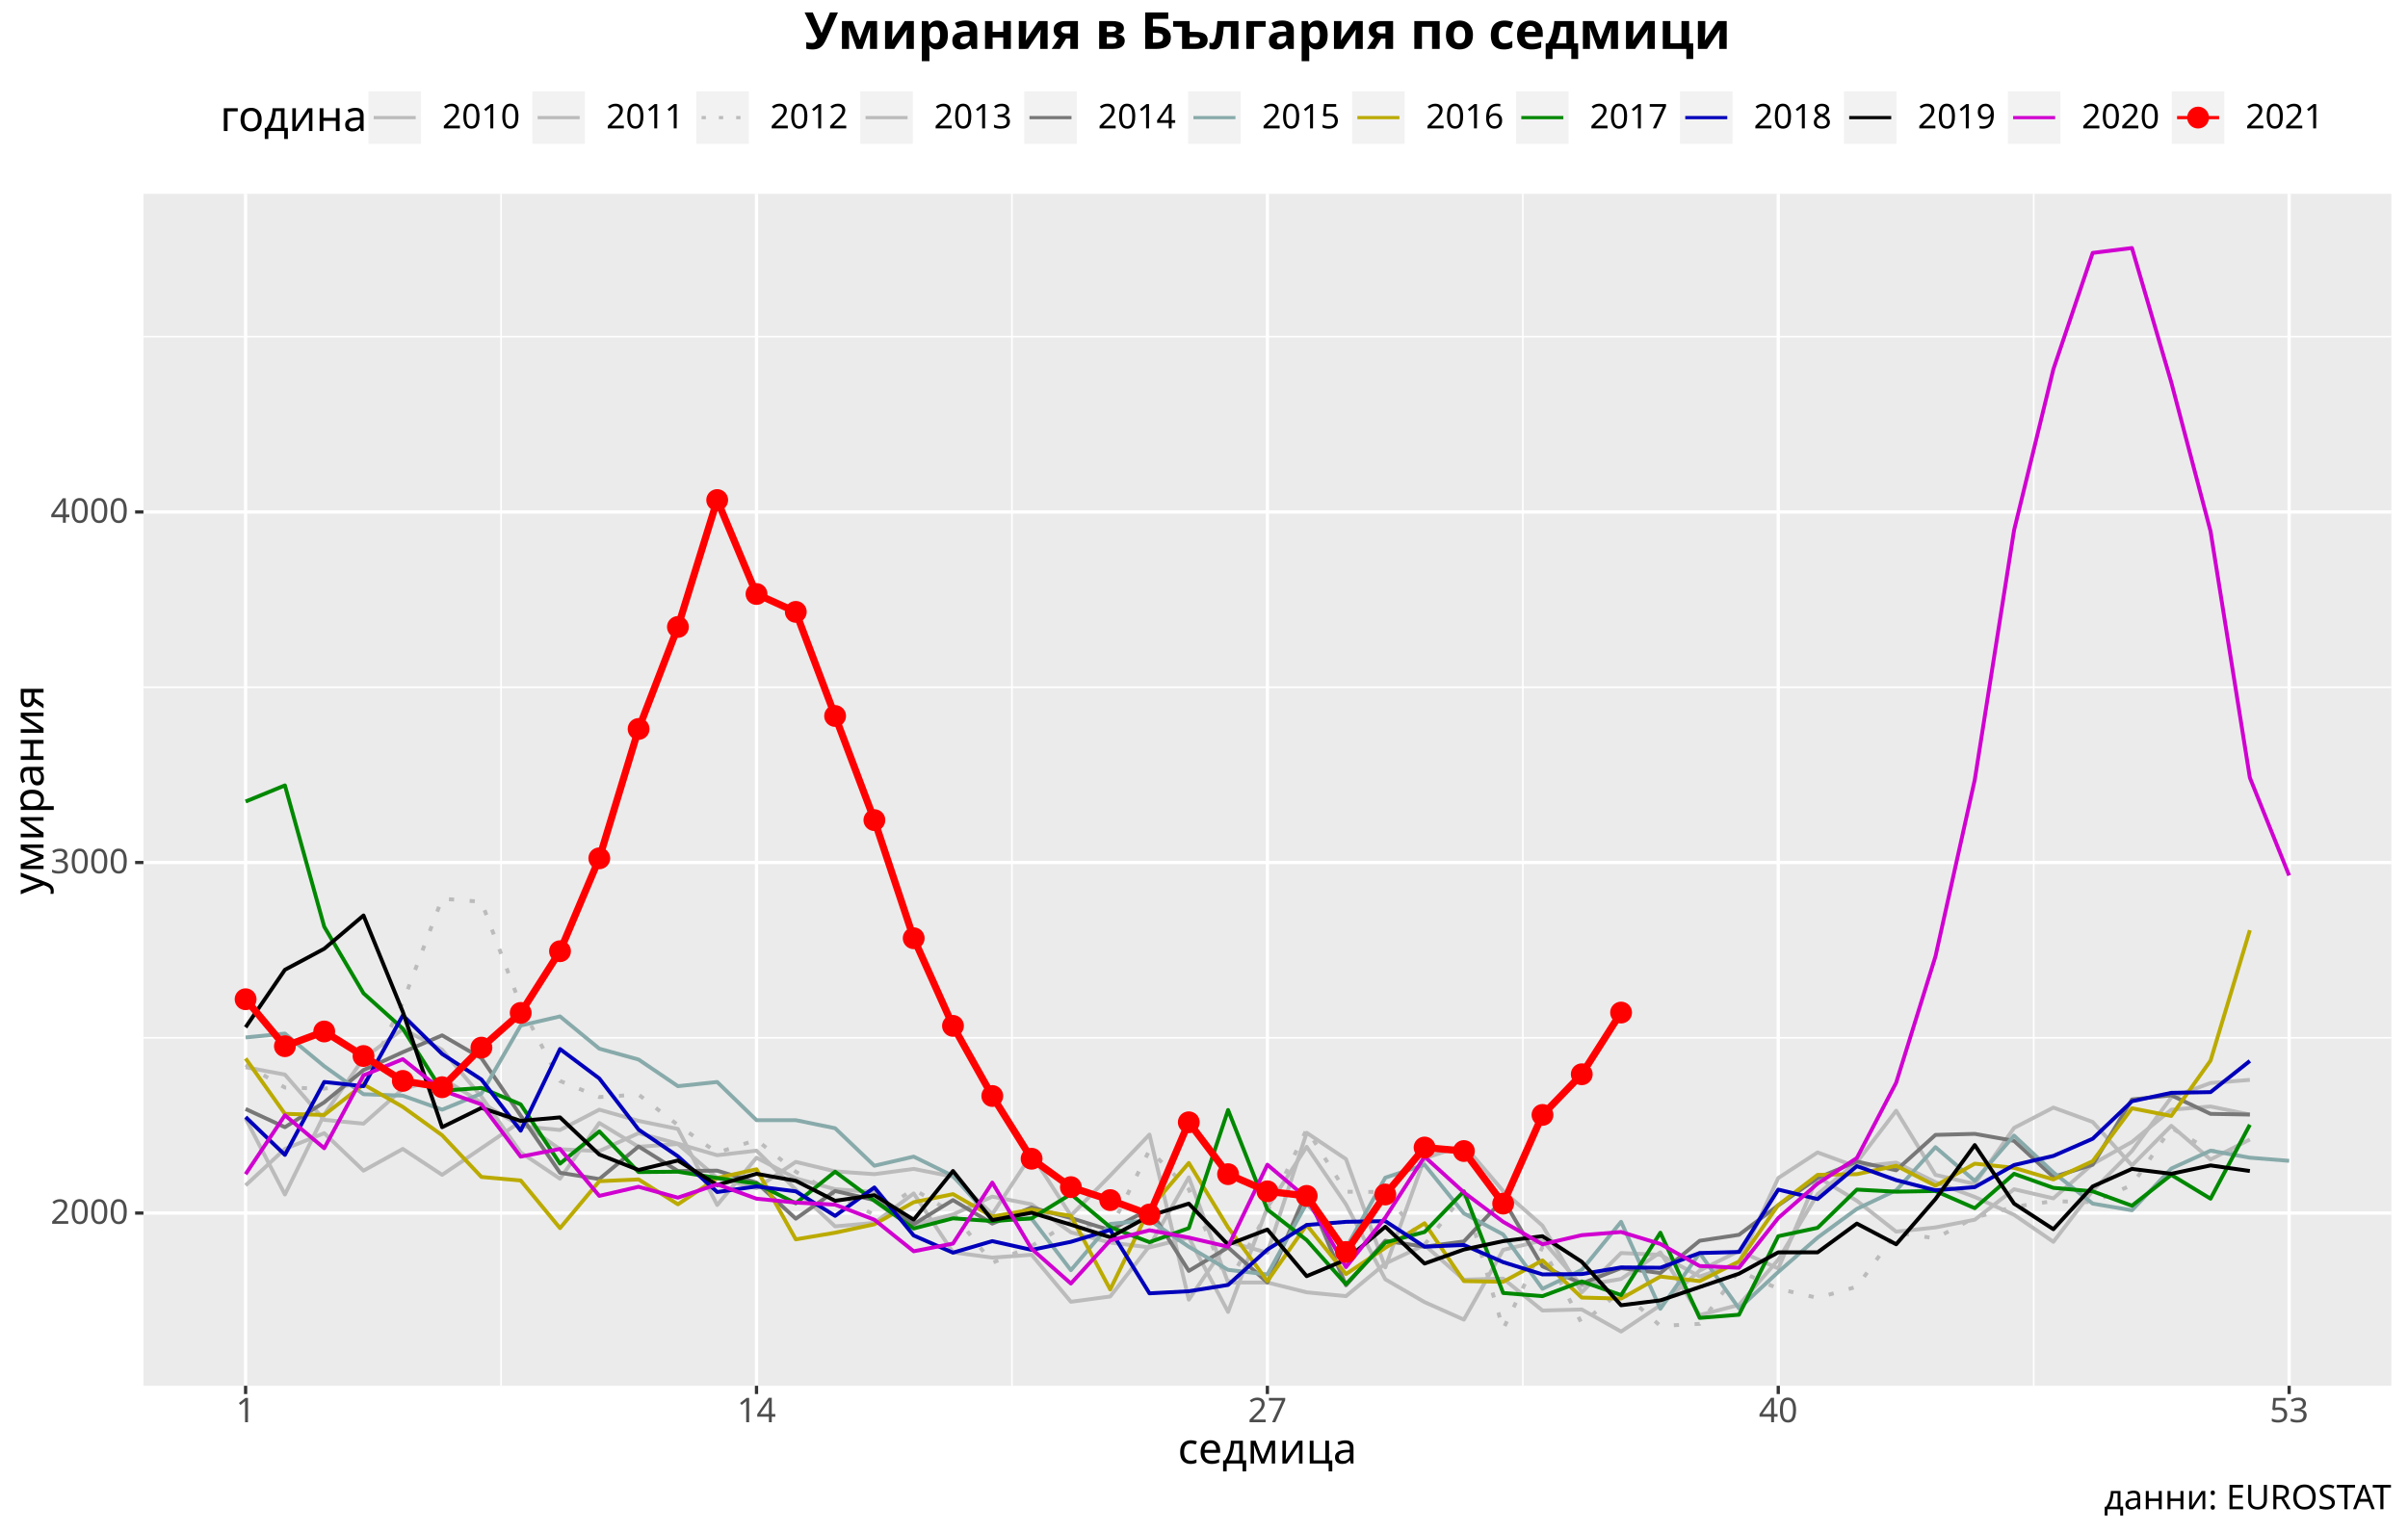
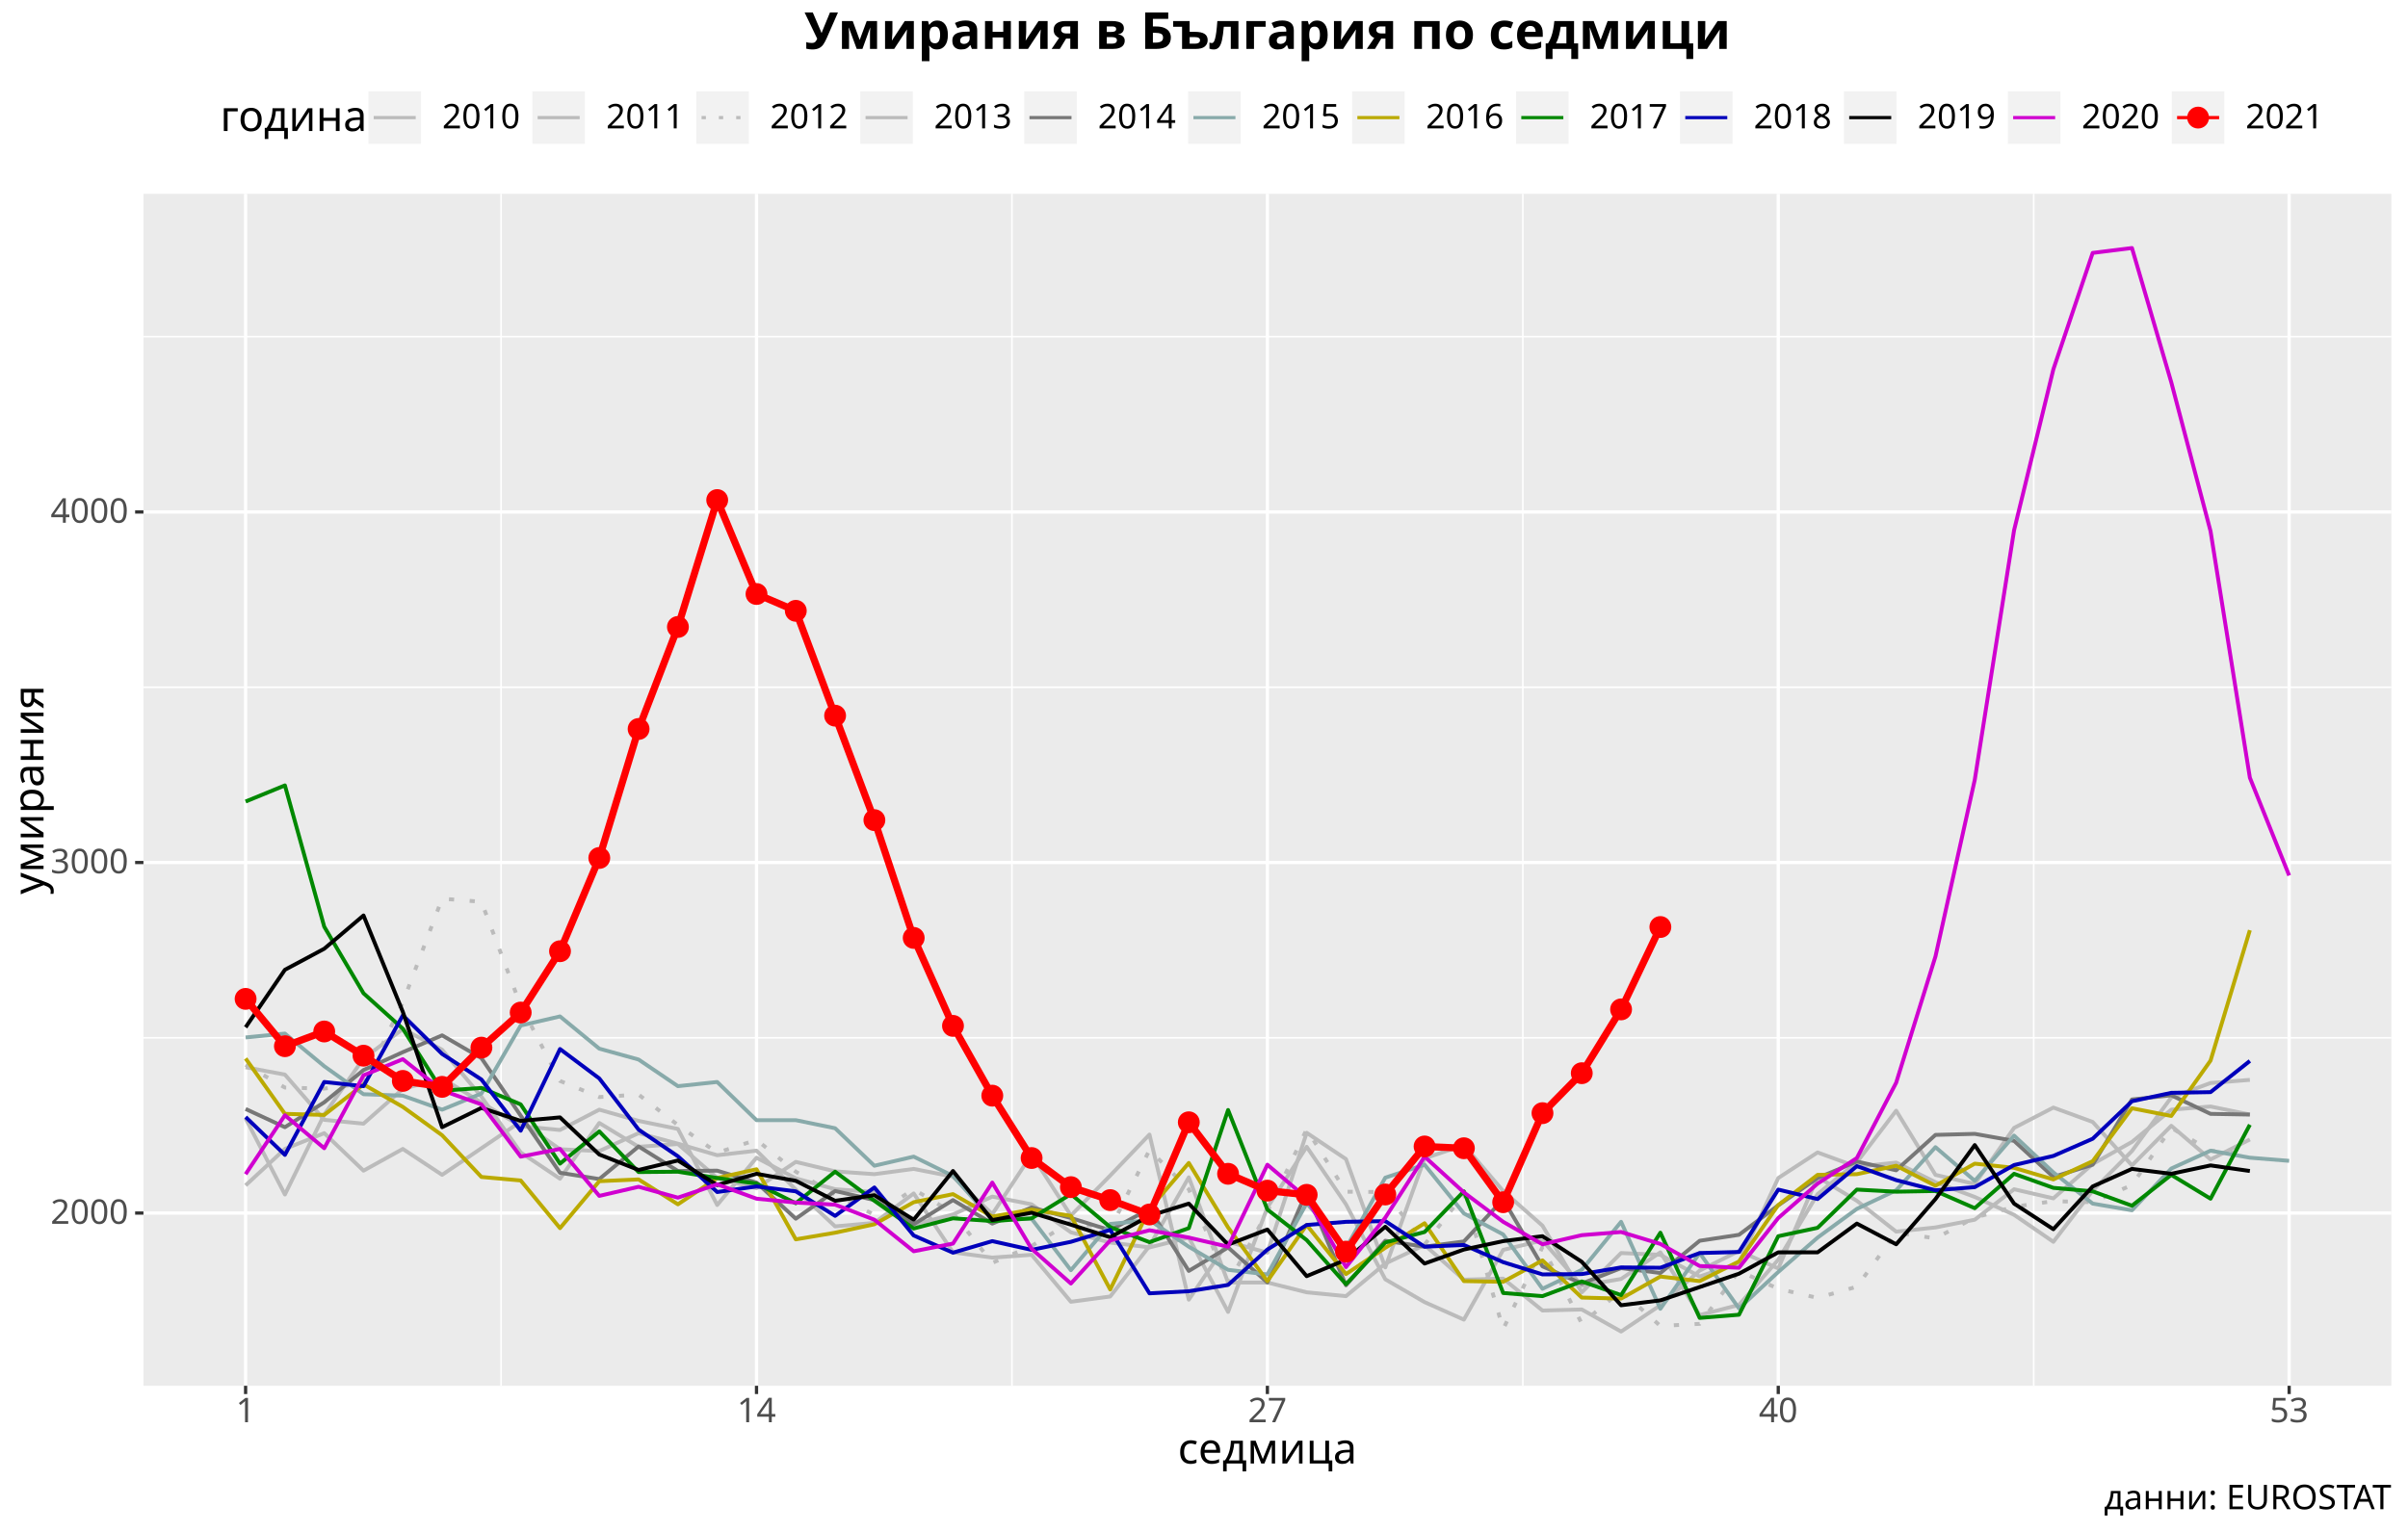
<svg xmlns="http://www.w3.org/2000/svg" class="svglite" viewBox="0 0 792.00 504.00">
  <defs>
    <style type="text/css">
    .svglite line, .svglite polyline, .svglite polygon, .svglite path, .svglite rect, .svglite circle {
      fill: none;
      stroke: #000000;
      stroke-linecap: round;
      stroke-linejoin: round;
      stroke-miterlimit: 10.00;
    }
  </style>
  </defs>
  <rect width="100%" height="100%" style="stroke: none; fill: #FFFFFF;" />
  <defs>
    <clipPath id="cpMC4wMHw3OTIuMDB8MC4wMHw1MDQuMDA=">
      <rect x="0.00" y="0.00" width="792.00" height="504.00" />
    </clipPath>
  </defs>
  <g clip-path="url(#cpMC4wMHw3OTIuMDB8MC4wMHw1MDQuMDA=)">
    <rect x="-0" y="-0" width="792.00" height="504.00" style="stroke-width: 1.07; stroke: #FFFFFF; fill: #FFFFFF;" />
  </g>
  <defs>
    <clipPath id="cpNDcuMTh8Nzg2LjUyfDYzLjc3fDQ1NS45MQ==">
      <rect x="47.18" y="63.77" width="739.34" height="392.14" />
    </clipPath>
  </defs>
  <g clip-path="url(#cpNDcuMTh8Nzg2LjUyfDYzLjc3fDQ1NS45MQ==)">
    <rect x="47.18" y="63.77" width="739.34" height="392.14" style="stroke-width: 1.07; stroke: none; fill: #EBEBEB;" />
    <polyline points="47.18,341.44 786.52,341.44 " style="stroke-width: 0.53; stroke: #FFFFFF; stroke-linecap: butt;" />
    <polyline points="47.18,226.11 786.52,226.11 " style="stroke-width: 0.53; stroke: #FFFFFF; stroke-linecap: butt;" />
    <polyline points="47.18,110.77 786.52,110.77 " style="stroke-width: 0.53; stroke: #FFFFFF; stroke-linecap: butt;" />
    <polyline points="164.80,455.91 164.80,63.77 " style="stroke-width: 0.53; stroke: #FFFFFF; stroke-linecap: butt;" />
    <polyline points="332.83,455.91 332.83,63.77 " style="stroke-width: 0.53; stroke: #FFFFFF; stroke-linecap: butt;" />
    <polyline points="500.87,455.91 500.87,63.77 " style="stroke-width: 0.53; stroke: #FFFFFF; stroke-linecap: butt;" />
    <polyline points="668.90,455.91 668.90,63.77 " style="stroke-width: 0.53; stroke: #FFFFFF; stroke-linecap: butt;" />
    <polyline points="47.18,399.10 786.52,399.10 " style="stroke-width: 1.07; stroke: #FFFFFF; stroke-linecap: butt;" />
    <polyline points="47.18,283.77 786.52,283.77 " style="stroke-width: 1.07; stroke: #FFFFFF; stroke-linecap: butt;" />
    <polyline points="47.18,168.44 786.52,168.44 " style="stroke-width: 1.07; stroke: #FFFFFF; stroke-linecap: butt;" />
    <polyline points="80.78,455.91 80.78,63.77 " style="stroke-width: 1.07; stroke: #FFFFFF; stroke-linecap: butt;" />
    <polyline points="248.82,455.91 248.82,63.77 " style="stroke-width: 1.07; stroke: #FFFFFF; stroke-linecap: butt;" />
    <polyline points="416.85,455.91 416.85,63.77 " style="stroke-width: 1.07; stroke: #FFFFFF; stroke-linecap: butt;" />
    <polyline points="584.88,455.91 584.88,63.77 " style="stroke-width: 1.07; stroke: #FFFFFF; stroke-linecap: butt;" />
    <polyline points="752.91,455.91 752.91,63.77 " style="stroke-width: 1.07; stroke: #FFFFFF; stroke-linecap: butt;" />
    <polyline points="80.78,367.96 93.71,392.99 106.64,366.69 119.56,348.24 132.49,338.55 145.41,345.36 158.34,360.81 171.26,379.15 184.19,387.80 197.11,369.46 210.04,377.30 222.97,376.38 235.89,387.57 248.82,390.91 261.74,382.26 274.67,385.38 287.59,386.30 300.52,384.57 313.44,387.11 326.37,399.45 339.30,379.84 352.22,399.91 365.15,386.76 378.07,373.27 391.00,427.59 403.92,408.56 416.85,412.13 429.77,372.69 442.70,381.34 455.63,416.98 468.55,381.11 481.48,376.73 494.40,391.84 507.33,403.25 520.25,425.17 533.18,412.25 546.10,412.83 559.03,419.98 571.96,415.48 584.88,387.57 597.81,379.15 610.73,383.88 623.66,382.49 636.58,388.95 649.51,393.80 662.44,399.68 675.36,408.56 688.29,391.72 701.21,378.69 714.14,361.04 727.06,356.31 739.99,355.28 " style="stroke-width: 1.28; stroke: #BBBBBB; stroke-linecap: butt;" />
    <polyline points="80.78,351.12 93.71,353.55 106.64,368.42 119.56,369.69 132.49,358.27 145.41,354.70 158.34,362.77 171.26,370.50 184.19,371.77 197.11,365.08 210.04,368.77 222.97,371.42 235.89,396.45 248.82,380.88 261.74,387.68 274.67,391.26 287.59,392.18 300.52,402.91 313.44,399.56 326.37,393.68 339.30,396.22 352.22,405.44 365.15,408.79 378.07,410.40 391.00,407.17 403.92,431.62 416.85,397.26 429.77,377.30 442.70,396.22 455.63,420.90 468.55,428.40 481.48,434.16 494.40,411.21 507.33,408.10 520.25,422.97 533.18,420.78 546.10,412.02 559.03,432.66 571.96,429.32 584.88,414.44 597.81,392.87 610.73,382.38 623.66,365.42 636.58,386.53 649.51,389.53 662.44,371.08 675.36,364.39 688.29,369.12 701.21,383.42 714.14,370.38 727.06,381.46 739.99,374.88 " style="stroke-width: 1.28; stroke: #BBBBBB; stroke-linecap: butt;" />
    <polyline points="80.78,350.32 93.71,357.81 106.64,358.16 119.56,356.43 132.49,329.79 145.41,295.65 158.34,296.69 171.26,330.83 184.19,355.62 197.11,360.93 210.04,360.12 222.97,370.15 235.89,379.26 248.82,375.00 261.74,385.49 274.67,392.99 287.59,399.68 300.52,391.26 313.44,399.10 326.37,415.48 339.30,409.94 352.22,401.98 365.15,404.41 378.07,378.34 391.00,391.26 403.92,422.40 416.85,398.64 429.77,371.54 442.70,392.07 455.63,392.18 468.55,409.48 481.48,392.87 494.40,437.28 507.33,410.29 520.25,435.43 533.18,424.70 546.10,436.24 559.03,435.55 571.96,418.13 584.88,424.01 597.81,427.01 610.73,423.32 623.66,405.56 636.58,407.41 649.51,400.60 662.44,397.03 675.36,395.18 688.29,395.53 701.21,389.87 714.14,371.08 727.06,378.57 739.99,379.73 " style="stroke-width: 1.28; stroke: #BBBBBB; stroke-dasharray: 1.71,5.12; stroke-linecap: butt;" />
    <polyline points="80.78,389.99 93.71,378.00 106.64,372.81 119.56,385.15 132.49,378.00 145.41,386.53 158.34,377.77 171.26,369.00 184.19,378.11 197.11,378.69 210.04,372.81 222.97,376.27 235.89,380.07 248.82,378.57 261.74,391.37 274.67,403.48 287.59,402.33 300.52,392.64 313.44,412.02 326.37,413.75 339.30,412.83 352.22,428.28 365.15,426.55 378.07,409.94 391.00,387.34 403.92,421.94 416.85,421.94 429.77,425.17 442.70,426.43 455.63,415.71 468.55,409.60 481.48,421.01 494.40,420.67 507.33,431.16 520.25,430.82 533.18,438.08 546.10,429.43 559.03,418.02 571.96,411.56 584.88,417.32 597.81,387.22 610.73,395.06 623.66,405.21 636.58,403.83 649.51,401.29 662.44,391.26 675.36,394.26 688.29,382.96 701.21,375.69 714.14,365.08 727.06,364.04 739.99,366.69 " style="stroke-width: 1.28; stroke: #BBBBBB; stroke-linecap: butt;" />
    <polyline points="80.78,364.85 93.71,370.85 106.64,362.66 119.56,352.05 132.49,346.16 145.41,340.63 158.34,348.13 171.26,367.04 184.19,385.84 197.11,387.91 210.04,377.19 222.97,385.26 235.89,385.15 248.82,389.07 261.74,400.95 274.67,391.84 287.59,394.83 300.52,402.79 313.44,394.83 326.37,402.56 339.30,397.26 352.22,400.72 365.15,404.75 378.07,397.72 391.00,418.13 403.92,410.40 416.85,421.94 429.77,392.07 442.70,422.86 455.63,408.21 468.55,410.17 481.48,408.44 494.40,394.60 507.33,416.63 520.25,422.28 533.18,417.21 546.10,418.82 559.03,408.21 571.96,406.25 584.88,396.56 597.81,387.57 610.73,382.15 623.66,385.03 636.58,373.38 649.51,373.04 662.44,375.34 675.36,387.22 688.29,383.19 701.21,361.73 714.14,360.35 727.06,366.46 739.99,366.69 " style="stroke-width: 1.28; stroke: #777777; stroke-linecap: butt;" />
    <polyline points="80.78,341.32 93.71,340.05 106.64,350.78 119.56,360.00 132.49,360.47 145.41,365.08 158.34,359.77 171.26,337.40 184.19,334.40 197.11,345.01 210.04,348.59 222.97,357.35 235.89,355.97 248.82,368.54 261.74,368.54 274.67,371.19 287.59,383.53 300.52,380.53 313.44,386.88 326.37,401.29 339.30,400.95 352.22,417.90 365.15,402.68 378.07,401.41 391.00,410.17 403.92,417.78 416.85,419.28 429.77,395.87 442.70,410.63 455.63,387.45 468.55,383.19 481.48,399.22 494.40,406.14 507.33,424.01 520.25,417.78 533.18,401.98 546.10,430.59 559.03,412.25 571.96,430.47 584.88,418.48 597.81,407.17 610.73,397.72 623.66,391.60 636.58,377.42 649.51,388.49 662.44,373.61 675.36,385.72 688.29,395.99 701.21,398.18 714.14,384.45 727.06,378.57 739.99,380.88 752.91,381.92 " style="stroke-width: 1.28; stroke: #88AAAA; stroke-linecap: butt;" />
    <polyline points="80.78,348.24 93.71,366.46 106.64,366.81 119.56,356.78 132.49,364.16 145.41,373.50 158.34,387.22 171.26,388.38 184.19,404.06 197.11,388.61 210.04,388.03 222.97,396.22 235.89,387.57 248.82,384.69 261.74,407.75 274.67,405.56 287.59,402.79 300.52,395.53 313.44,392.87 326.37,400.25 339.30,397.95 352.22,400.02 365.15,424.24 378.07,397.72 391.00,382.61 403.92,403.83 416.85,421.48 429.77,403.02 442.70,419.17 455.63,410.52 468.55,402.45 481.48,421.48 494.40,421.71 507.33,414.67 520.25,426.90 533.18,427.24 546.10,419.98 559.03,421.48 571.96,415.02 584.88,396.45 597.81,386.53 610.73,386.30 623.66,383.53 636.58,390.11 649.51,382.84 662.44,384.22 675.36,388.03 688.29,382.03 701.21,364.62 714.14,367.15 727.06,348.93 739.99,306.03 " style="stroke-width: 1.28; stroke: #BBAA00; stroke-linecap: butt;" />
    <polyline points="80.78,263.70 93.71,258.40 106.64,304.88 119.56,326.79 132.49,338.44 145.41,358.85 158.34,357.93 171.26,363.35 184.19,382.84 197.11,372.23 210.04,385.61 222.97,385.49 235.89,387.57 248.82,389.41 261.74,395.87 274.67,385.49 287.59,395.06 300.52,404.18 313.44,400.83 326.37,401.75 339.30,400.83 352.22,392.87 365.15,403.71 378.07,408.67 391.00,404.06 403.92,365.19 416.85,397.95 429.77,407.98 442.70,422.51 455.63,408.79 468.55,405.33 481.48,391.95 494.40,425.40 507.33,426.43 520.25,421.59 533.18,426.09 546.10,405.56 559.03,433.59 571.96,432.55 584.88,406.71 597.81,403.95 610.73,391.37 623.66,392.07 636.58,391.84 649.51,397.49 662.44,386.18 675.36,390.80 688.29,391.95 701.21,396.68 714.14,386.53 727.06,394.37 739.99,370.04 " style="stroke-width: 1.28; stroke: #008800; stroke-linecap: butt;" />
    <polyline points="80.78,367.50 93.71,379.96 106.64,355.97 119.56,357.35 132.49,334.05 145.41,346.74 158.34,355.16 171.26,372.00 184.19,345.13 197.11,354.81 210.04,371.65 222.97,380.42 235.89,392.18 248.82,390.34 261.74,391.95 274.67,400.02 287.59,390.68 300.52,406.48 313.44,412.13 326.37,408.33 339.30,411.21 352.22,408.56 365.15,404.64 378.07,425.51 391.00,424.82 403.92,422.74 416.85,411.10 429.77,403.02 442.70,401.98 455.63,401.75 468.55,410.17 481.48,409.60 494.40,415.25 507.33,419.28 520.25,419.17 533.18,416.98 546.10,417.09 559.03,412.25 571.96,411.90 584.88,391.37 597.81,394.49 610.73,383.65 623.66,388.26 636.58,391.60 649.51,390.57 662.44,383.30 675.36,380.30 688.29,374.65 701.21,362.31 714.14,359.54 727.06,359.31 739.99,349.05 " style="stroke-width: 1.28; stroke: #0000BB; stroke-linecap: butt;" />
    <polyline points="80.78,337.98 93.71,319.06 106.64,312.14 119.56,301.19 132.49,332.90 145.41,370.85 158.34,364.50 171.26,368.77 184.19,367.62 197.11,379.84 210.04,384.92 222.97,381.80 235.89,389.87 248.82,386.18 261.74,388.49 274.67,395.06 287.59,393.22 300.52,401.29 313.44,385.26 326.37,401.41 339.30,398.99 352.22,402.91 365.15,407.06 378.07,400.02 391.00,395.99 403.92,409.48 416.85,404.52 429.77,419.86 442.70,414.44 455.63,403.60 468.55,415.71 481.48,411.10 494.40,408.33 507.33,406.71 520.25,415.13 533.18,429.43 546.10,427.82 559.03,423.44 571.96,419.05 584.88,412.02 597.81,412.02 610.73,402.56 623.66,409.37 636.58,394.49 649.51,376.73 662.44,395.99 675.36,404.41 688.29,390.34 701.21,384.57 714.14,386.18 727.06,383.42 739.99,385.26 " style="stroke-width: 1.28; stroke-linecap: butt;" />
    <polyline points="80.78,386.30 93.71,366.92 106.64,377.77 119.56,353.78 132.49,348.47 145.41,358.74 158.34,363.35 171.26,380.53 184.19,378.00 197.11,393.45 210.04,390.45 222.97,394.03 235.89,389.64 248.82,394.37 261.74,395.64 274.67,396.33 287.59,401.29 300.52,411.67 313.44,409.14 326.37,389.07 339.30,410.87 352.22,422.28 365.15,408.10 378.07,404.75 391.00,407.17 403.92,410.17 416.85,383.19 429.77,394.14 442.70,416.86 455.63,400.60 468.55,380.53 481.48,392.30 494.40,401.98 507.33,409.37 520.25,406.37 533.18,405.33 546.10,409.25 559.03,416.52 571.96,417.09 584.88,400.72 597.81,389.41 610.73,380.99 623.66,356.20 636.58,314.68 649.51,256.55 662.44,174.44 675.36,121.50 688.29,83.21 701.21,81.60 714.14,125.77 727.06,174.78 739.99,255.86 752.91,288.04 " style="stroke-width: 1.28; stroke: #D000D0; stroke-linecap: butt;" />
-     <polyline points="80.78,328.75 93.71,344.20 106.64,339.36 119.56,347.43 132.49,355.62 145.41,357.70 158.34,344.67 171.26,333.25 184.19,312.95 197.11,282.39 210.04,239.83 222.97,206.27 235.89,164.52 248.82,195.43 261.74,201.31 274.67,235.56 287.59,269.82 300.52,308.68 313.44,337.51 326.37,360.58 339.30,381.23 352.22,390.57 365.15,394.83 378.07,399.56 391.00,369.23 403.92,386.30 416.85,391.95 429.77,393.45 442.70,411.90 455.63,392.99 468.55,377.53 481.48,378.69 494.40,395.99 507.33,366.81 520.25,353.43 533.18,333.13 " style="stroke-width: 2.35; stroke: #FF0000; stroke-linecap: butt;" />
-     <circle cx="80.78" cy="328.75" r="3.24" style="stroke-width: 0.71; stroke: #FF0000; fill: #FF0000;" />
+     <polyline points="80.78,328.63 93.71,344.20 106.64,339.36 119.56,347.32 132.49,355.62 145.41,357.58 158.34,344.67 171.26,333.13 184.19,312.95 197.11,282.27 210.04,239.83 222.97,206.27 235.89,164.52 248.82,195.43 261.74,200.96 274.67,235.45 287.59,269.82 300.52,308.57 313.44,337.51 326.37,360.47 339.30,380.99 352.22,390.57 365.15,394.83 378.07,399.56 391.00,369.23 403.92,386.18 416.85,391.72 429.77,393.10 442.70,411.79 455.63,392.99 468.55,377.19 481.48,377.77 494.40,395.53 507.33,366.23 520.25,353.08 533.18,332.09 546.10,304.99 " style="stroke-width: 2.35; stroke: #FF0000; stroke-linecap: butt;" />
+     <circle cx="80.78" cy="328.63" r="3.24" style="stroke-width: 0.71; stroke: #FF0000; fill: #FF0000;" />
    <circle cx="93.71" cy="344.20" r="3.24" style="stroke-width: 0.71; stroke: #FF0000; fill: #FF0000;" />
    <circle cx="106.64" cy="339.36" r="3.24" style="stroke-width: 0.71; stroke: #FF0000; fill: #FF0000;" />
-     <circle cx="119.56" cy="347.43" r="3.24" style="stroke-width: 0.71; stroke: #FF0000; fill: #FF0000;" />
+     <circle cx="119.56" cy="347.32" r="3.24" style="stroke-width: 0.71; stroke: #FF0000; fill: #FF0000;" />
    <circle cx="132.49" cy="355.62" r="3.24" style="stroke-width: 0.71; stroke: #FF0000; fill: #FF0000;" />
-     <circle cx="145.41" cy="357.70" r="3.24" style="stroke-width: 0.71; stroke: #FF0000; fill: #FF0000;" />
+     <circle cx="145.41" cy="357.58" r="3.24" style="stroke-width: 0.71; stroke: #FF0000; fill: #FF0000;" />
    <circle cx="158.34" cy="344.67" r="3.24" style="stroke-width: 0.71; stroke: #FF0000; fill: #FF0000;" />
-     <circle cx="171.26" cy="333.25" r="3.24" style="stroke-width: 0.71; stroke: #FF0000; fill: #FF0000;" />
+     <circle cx="171.26" cy="333.13" r="3.24" style="stroke-width: 0.71; stroke: #FF0000; fill: #FF0000;" />
    <circle cx="184.19" cy="312.95" r="3.24" style="stroke-width: 0.71; stroke: #FF0000; fill: #FF0000;" />
-     <circle cx="197.11" cy="282.39" r="3.24" style="stroke-width: 0.71; stroke: #FF0000; fill: #FF0000;" />
+     <circle cx="197.11" cy="282.27" r="3.24" style="stroke-width: 0.71; stroke: #FF0000; fill: #FF0000;" />
    <circle cx="210.04" cy="239.83" r="3.24" style="stroke-width: 0.71; stroke: #FF0000; fill: #FF0000;" />
    <circle cx="222.97" cy="206.27" r="3.24" style="stroke-width: 0.71; stroke: #FF0000; fill: #FF0000;" />
    <circle cx="235.89" cy="164.52" r="3.24" style="stroke-width: 0.71; stroke: #FF0000; fill: #FF0000;" />
    <circle cx="248.82" cy="195.43" r="3.24" style="stroke-width: 0.71; stroke: #FF0000; fill: #FF0000;" />
-     <circle cx="261.74" cy="201.31" r="3.24" style="stroke-width: 0.71; stroke: #FF0000; fill: #FF0000;" />
-     <circle cx="274.67" cy="235.56" r="3.24" style="stroke-width: 0.71; stroke: #FF0000; fill: #FF0000;" />
+     <circle cx="261.74" cy="200.96" r="3.24" style="stroke-width: 0.71; stroke: #FF0000; fill: #FF0000;" />
+     <circle cx="274.67" cy="235.45" r="3.24" style="stroke-width: 0.71; stroke: #FF0000; fill: #FF0000;" />
    <circle cx="287.59" cy="269.82" r="3.24" style="stroke-width: 0.71; stroke: #FF0000; fill: #FF0000;" />
-     <circle cx="300.52" cy="308.68" r="3.24" style="stroke-width: 0.71; stroke: #FF0000; fill: #FF0000;" />
+     <circle cx="300.52" cy="308.57" r="3.24" style="stroke-width: 0.71; stroke: #FF0000; fill: #FF0000;" />
    <circle cx="313.44" cy="337.51" r="3.24" style="stroke-width: 0.71; stroke: #FF0000; fill: #FF0000;" />
-     <circle cx="326.37" cy="360.58" r="3.24" style="stroke-width: 0.71; stroke: #FF0000; fill: #FF0000;" />
-     <circle cx="339.30" cy="381.23" r="3.24" style="stroke-width: 0.71; stroke: #FF0000; fill: #FF0000;" />
+     <circle cx="326.37" cy="360.47" r="3.24" style="stroke-width: 0.71; stroke: #FF0000; fill: #FF0000;" />
+     <circle cx="339.30" cy="380.99" r="3.24" style="stroke-width: 0.71; stroke: #FF0000; fill: #FF0000;" />
    <circle cx="352.22" cy="390.57" r="3.24" style="stroke-width: 0.71; stroke: #FF0000; fill: #FF0000;" />
    <circle cx="365.15" cy="394.83" r="3.24" style="stroke-width: 0.71; stroke: #FF0000; fill: #FF0000;" />
    <circle cx="378.07" cy="399.56" r="3.24" style="stroke-width: 0.71; stroke: #FF0000; fill: #FF0000;" />
    <circle cx="391.00" cy="369.23" r="3.24" style="stroke-width: 0.71; stroke: #FF0000; fill: #FF0000;" />
-     <circle cx="403.92" cy="386.30" r="3.24" style="stroke-width: 0.71; stroke: #FF0000; fill: #FF0000;" />
-     <circle cx="416.85" cy="391.95" r="3.24" style="stroke-width: 0.71; stroke: #FF0000; fill: #FF0000;" />
-     <circle cx="429.77" cy="393.45" r="3.24" style="stroke-width: 0.71; stroke: #FF0000; fill: #FF0000;" />
-     <circle cx="442.70" cy="411.90" r="3.24" style="stroke-width: 0.71; stroke: #FF0000; fill: #FF0000;" />
+     <circle cx="403.92" cy="386.18" r="3.24" style="stroke-width: 0.71; stroke: #FF0000; fill: #FF0000;" />
+     <circle cx="416.85" cy="391.72" r="3.24" style="stroke-width: 0.71; stroke: #FF0000; fill: #FF0000;" />
+     <circle cx="429.77" cy="393.10" r="3.24" style="stroke-width: 0.71; stroke: #FF0000; fill: #FF0000;" />
+     <circle cx="442.70" cy="411.79" r="3.24" style="stroke-width: 0.71; stroke: #FF0000; fill: #FF0000;" />
    <circle cx="455.63" cy="392.99" r="3.24" style="stroke-width: 0.71; stroke: #FF0000; fill: #FF0000;" />
-     <circle cx="468.55" cy="377.53" r="3.24" style="stroke-width: 0.71; stroke: #FF0000; fill: #FF0000;" />
-     <circle cx="481.48" cy="378.69" r="3.24" style="stroke-width: 0.71; stroke: #FF0000; fill: #FF0000;" />
-     <circle cx="494.40" cy="395.99" r="3.24" style="stroke-width: 0.71; stroke: #FF0000; fill: #FF0000;" />
-     <circle cx="507.33" cy="366.81" r="3.24" style="stroke-width: 0.71; stroke: #FF0000; fill: #FF0000;" />
-     <circle cx="520.25" cy="353.43" r="3.24" style="stroke-width: 0.71; stroke: #FF0000; fill: #FF0000;" />
-     <circle cx="533.18" cy="333.13" r="3.24" style="stroke-width: 0.71; stroke: #FF0000; fill: #FF0000;" />
+     <circle cx="468.55" cy="377.19" r="3.24" style="stroke-width: 0.71; stroke: #FF0000; fill: #FF0000;" />
+     <circle cx="481.48" cy="377.77" r="3.24" style="stroke-width: 0.71; stroke: #FF0000; fill: #FF0000;" />
+     <circle cx="494.40" cy="395.53" r="3.24" style="stroke-width: 0.71; stroke: #FF0000; fill: #FF0000;" />
+     <circle cx="507.33" cy="366.23" r="3.24" style="stroke-width: 0.71; stroke: #FF0000; fill: #FF0000;" />
+     <circle cx="520.25" cy="353.08" r="3.24" style="stroke-width: 0.71; stroke: #FF0000; fill: #FF0000;" />
+     <circle cx="533.18" cy="332.09" r="3.24" style="stroke-width: 0.71; stroke: #FF0000; fill: #FF0000;" />
+     <circle cx="546.10" cy="304.99" r="3.24" style="stroke-width: 0.71; stroke: #FF0000; fill: #FF0000;" />
  </g>
  <g clip-path="url(#cpMC4wMHw3OTIuMDB8MC4wMHw1MDQuMDA=)">
    <text x="42.25" y="402.64" text-anchor="end" style="font-size: 11.20px; fill: #4D4D4D; font-family: Calibri;" textLength="22.69px" lengthAdjust="spacingAndGlyphs">2000</text>
    <text x="42.25" y="287.31" text-anchor="end" style="font-size: 11.20px; fill: #4D4D4D; font-family: Calibri;" textLength="22.69px" lengthAdjust="spacingAndGlyphs">3000</text>
    <text x="42.25" y="171.98" text-anchor="end" style="font-size: 11.20px; fill: #4D4D4D; font-family: Calibri;" textLength="22.69px" lengthAdjust="spacingAndGlyphs">4000</text>
    <polyline points="44.44,399.10 47.18,399.10 " style="stroke-width: 1.07; stroke: #333333; stroke-linecap: butt;" />
    <polyline points="44.44,283.77 47.18,283.77 " style="stroke-width: 1.07; stroke: #333333; stroke-linecap: butt;" />
    <polyline points="44.44,168.44 47.18,168.44 " style="stroke-width: 1.07; stroke: #333333; stroke-linecap: butt;" />
    <polyline points="80.78,458.65 80.78,455.91 " style="stroke-width: 1.07; stroke: #333333; stroke-linecap: butt;" />
    <polyline points="248.82,458.65 248.82,455.91 " style="stroke-width: 1.07; stroke: #333333; stroke-linecap: butt;" />
    <polyline points="416.85,458.65 416.85,455.91 " style="stroke-width: 1.07; stroke: #333333; stroke-linecap: butt;" />
    <polyline points="584.88,458.65 584.88,455.91 " style="stroke-width: 1.07; stroke: #333333; stroke-linecap: butt;" />
    <polyline points="752.91,458.65 752.91,455.91 " style="stroke-width: 1.07; stroke: #333333; stroke-linecap: butt;" />
    <text x="80.78" y="467.91" text-anchor="middle" style="font-size: 11.20px; fill: #4D4D4D; font-family: Calibri;" textLength="5.67px" lengthAdjust="spacingAndGlyphs">1</text>
    <text x="248.82" y="467.91" text-anchor="middle" style="font-size: 11.20px; fill: #4D4D4D; font-family: Calibri;" textLength="11.35px" lengthAdjust="spacingAndGlyphs">14</text>
    <text x="416.85" y="467.91" text-anchor="middle" style="font-size: 11.20px; fill: #4D4D4D; font-family: Calibri;" textLength="11.35px" lengthAdjust="spacingAndGlyphs">27</text>
    <text x="584.88" y="467.91" text-anchor="middle" style="font-size: 11.20px; fill: #4D4D4D; font-family: Calibri;" textLength="11.35px" lengthAdjust="spacingAndGlyphs">40</text>
    <text x="752.91" y="467.91" text-anchor="middle" style="font-size: 11.20px; fill: #4D4D4D; font-family: Calibri;" textLength="11.35px" lengthAdjust="spacingAndGlyphs">53</text>
    <text x="416.85" y="481.49" text-anchor="middle" style="font-size: 14.00px; font-family: Calibri;" textLength="52.01px" lengthAdjust="spacingAndGlyphs">седмица</text>
    <text transform="translate(14.32,259.84) rotate(-90)" text-anchor="middle" style="font-size: 14.00px; font-family: Calibri;" textLength="59.11px" lengthAdjust="spacingAndGlyphs">умирания</text>
    <rect x="66.95" y="24.57" width="699.81" height="28.24" style="stroke-width: 1.07; stroke: none; fill: #FFFFFF;" />
    <text x="72.43" y="43.11" style="font-size: 14.00px; font-family: Calibri;" textLength="41.78px" lengthAdjust="spacingAndGlyphs">година</text>
    <rect x="121.18" y="30.05" width="17.28" height="17.28" style="stroke-width: 1.07; stroke: none; fill: #F2F2F2;" />
    <line x1="122.91" y1="38.69" x2="136.73" y2="38.69" style="stroke-width: 1.07; stroke: #BBBBBB; stroke-linecap: butt;" />
    <rect x="175.10" y="30.05" width="17.28" height="17.28" style="stroke-width: 1.07; stroke: none; fill: #F2F2F2;" />
    <line x1="176.83" y1="38.69" x2="190.66" y2="38.69" style="stroke-width: 1.07; stroke: #BBBBBB; stroke-linecap: butt;" />
    <rect x="229.03" y="30.05" width="17.28" height="17.28" style="stroke-width: 1.07; stroke: none; fill: #F2F2F2;" />
    <line x1="230.75" y1="38.69" x2="244.58" y2="38.69" style="stroke-width: 1.07; stroke: #BBBBBB; stroke-dasharray: 1.42,4.27; stroke-linecap: butt;" />
    <rect x="282.95" y="30.05" width="17.28" height="17.28" style="stroke-width: 1.07; stroke: none; fill: #F2F2F2;" />
    <line x1="284.68" y1="38.69" x2="298.50" y2="38.69" style="stroke-width: 1.07; stroke: #BBBBBB; stroke-linecap: butt;" />
    <rect x="336.87" y="30.05" width="17.28" height="17.28" style="stroke-width: 1.07; stroke: none; fill: #F2F2F2;" />
    <line x1="338.60" y1="38.69" x2="352.42" y2="38.69" style="stroke-width: 1.07; stroke: #777777; stroke-linecap: butt;" />
    <rect x="390.79" y="30.05" width="17.28" height="17.28" style="stroke-width: 1.07; stroke: none; fill: #F2F2F2;" />
    <line x1="392.52" y1="38.69" x2="406.34" y2="38.69" style="stroke-width: 1.07; stroke: #88AAAA; stroke-linecap: butt;" />
    <rect x="444.71" y="30.05" width="17.28" height="17.28" style="stroke-width: 1.07; stroke: none; fill: #F2F2F2;" />
    <line x1="446.44" y1="38.69" x2="460.27" y2="38.69" style="stroke-width: 1.07; stroke: #BBAA00; stroke-linecap: butt;" />
    <rect x="498.64" y="30.05" width="17.28" height="17.28" style="stroke-width: 1.07; stroke: none; fill: #F2F2F2;" />
    <line x1="500.36" y1="38.69" x2="514.19" y2="38.69" style="stroke-width: 1.07; stroke: #008800; stroke-linecap: butt;" />
    <rect x="552.56" y="30.05" width="17.28" height="17.28" style="stroke-width: 1.07; stroke: none; fill: #F2F2F2;" />
    <line x1="554.29" y1="38.69" x2="568.11" y2="38.69" style="stroke-width: 1.07; stroke: #0000BB; stroke-linecap: butt;" />
    <rect x="606.48" y="30.05" width="17.28" height="17.28" style="stroke-width: 1.07; stroke: none; fill: #F2F2F2;" />
    <line x1="608.21" y1="38.69" x2="622.03" y2="38.69" style="stroke-width: 1.07; stroke-linecap: butt;" />
    <rect x="660.40" y="30.05" width="17.28" height="17.28" style="stroke-width: 1.07; stroke: none; fill: #F2F2F2;" />
    <line x1="662.13" y1="38.69" x2="675.95" y2="38.69" style="stroke-width: 1.07; stroke: #D000D0; stroke-linecap: butt;" />
    <rect x="714.32" y="30.05" width="17.28" height="17.28" style="stroke-width: 1.07; stroke: none; fill: #F2F2F2;" />
    <line x1="716.05" y1="38.69" x2="729.88" y2="38.69" style="stroke-width: 1.07; stroke: #FF0000; stroke-linecap: butt;" />
    <circle cx="722.96" cy="38.69" r="3.24" style="stroke-width: 0.71; stroke: #FF0000; fill: #FF0000;" />
    <text x="145.44" y="42.23" style="font-size: 11.20px; font-family: Calibri;" textLength="22.69px" lengthAdjust="spacingAndGlyphs">2010</text>
    <text x="199.36" y="42.23" style="font-size: 11.20px; font-family: Calibri;" textLength="22.69px" lengthAdjust="spacingAndGlyphs">2011</text>
    <text x="253.28" y="42.23" style="font-size: 11.20px; font-family: Calibri;" textLength="22.69px" lengthAdjust="spacingAndGlyphs">2012</text>
    <text x="307.20" y="42.23" style="font-size: 11.20px; font-family: Calibri;" textLength="22.69px" lengthAdjust="spacingAndGlyphs">2013</text>
    <text x="361.12" y="42.23" style="font-size: 11.20px; font-family: Calibri;" textLength="22.69px" lengthAdjust="spacingAndGlyphs">2014</text>
    <text x="415.05" y="42.23" style="font-size: 11.20px; font-family: Calibri;" textLength="22.69px" lengthAdjust="spacingAndGlyphs">2015</text>
    <text x="468.97" y="42.23" style="font-size: 11.20px; font-family: Calibri;" textLength="22.69px" lengthAdjust="spacingAndGlyphs">2016</text>
    <text x="522.89" y="42.23" style="font-size: 11.20px; font-family: Calibri;" textLength="22.69px" lengthAdjust="spacingAndGlyphs">2017</text>
    <text x="576.81" y="42.23" style="font-size: 11.20px; font-family: Calibri;" textLength="22.69px" lengthAdjust="spacingAndGlyphs">2018</text>
    <text x="630.73" y="42.23" style="font-size: 11.20px; font-family: Calibri;" textLength="22.69px" lengthAdjust="spacingAndGlyphs">2019</text>
    <text x="684.66" y="42.23" style="font-size: 11.20px; font-family: Calibri;" textLength="22.69px" lengthAdjust="spacingAndGlyphs">2020</text>
    <text x="738.58" y="42.23" style="font-size: 11.20px; font-family: Calibri;" textLength="22.69px" lengthAdjust="spacingAndGlyphs">2021</text>
    <text x="416.85" y="16.10" text-anchor="middle" style="font-size: 16.80px; font-weight: bold; font-family: Calibri;" textLength="250.11px" lengthAdjust="spacingAndGlyphs">Умирания в България по седмици</text>
    <text x="786.52" y="496.53" text-anchor="end" style="font-size: 11.20px; font-family: Calibri;" textLength="82.91px" lengthAdjust="spacingAndGlyphs">данни: EUROSTAT</text>
  </g>
</svg>
